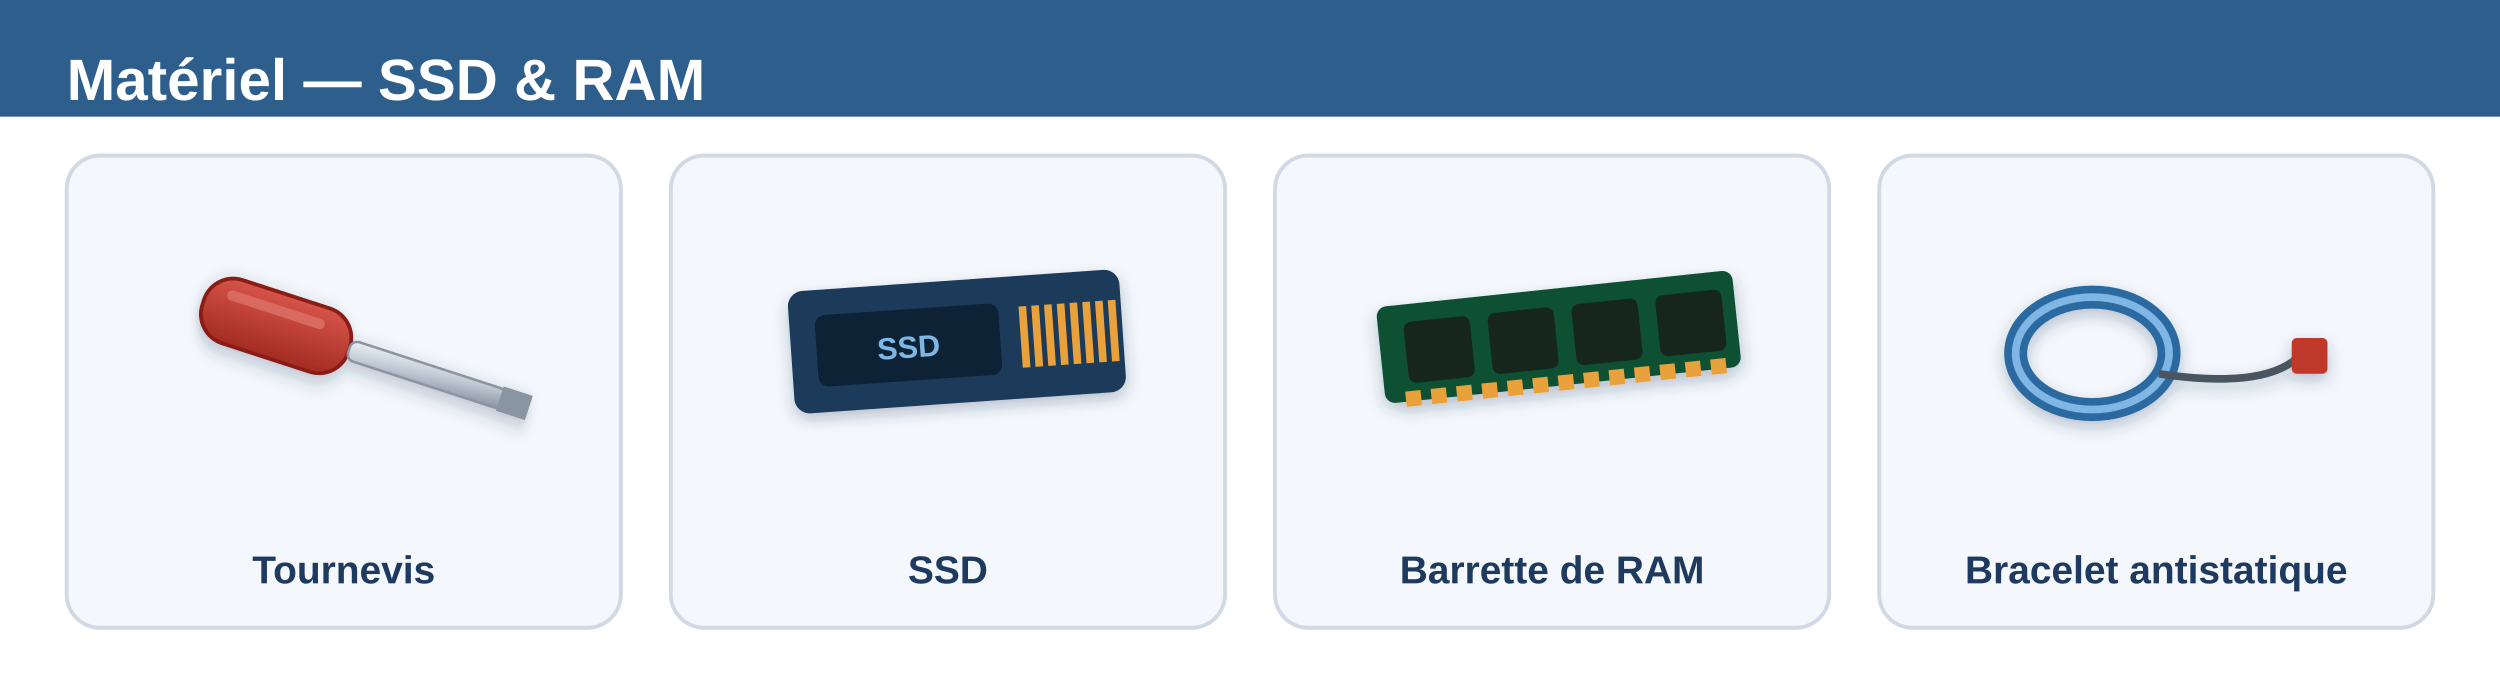
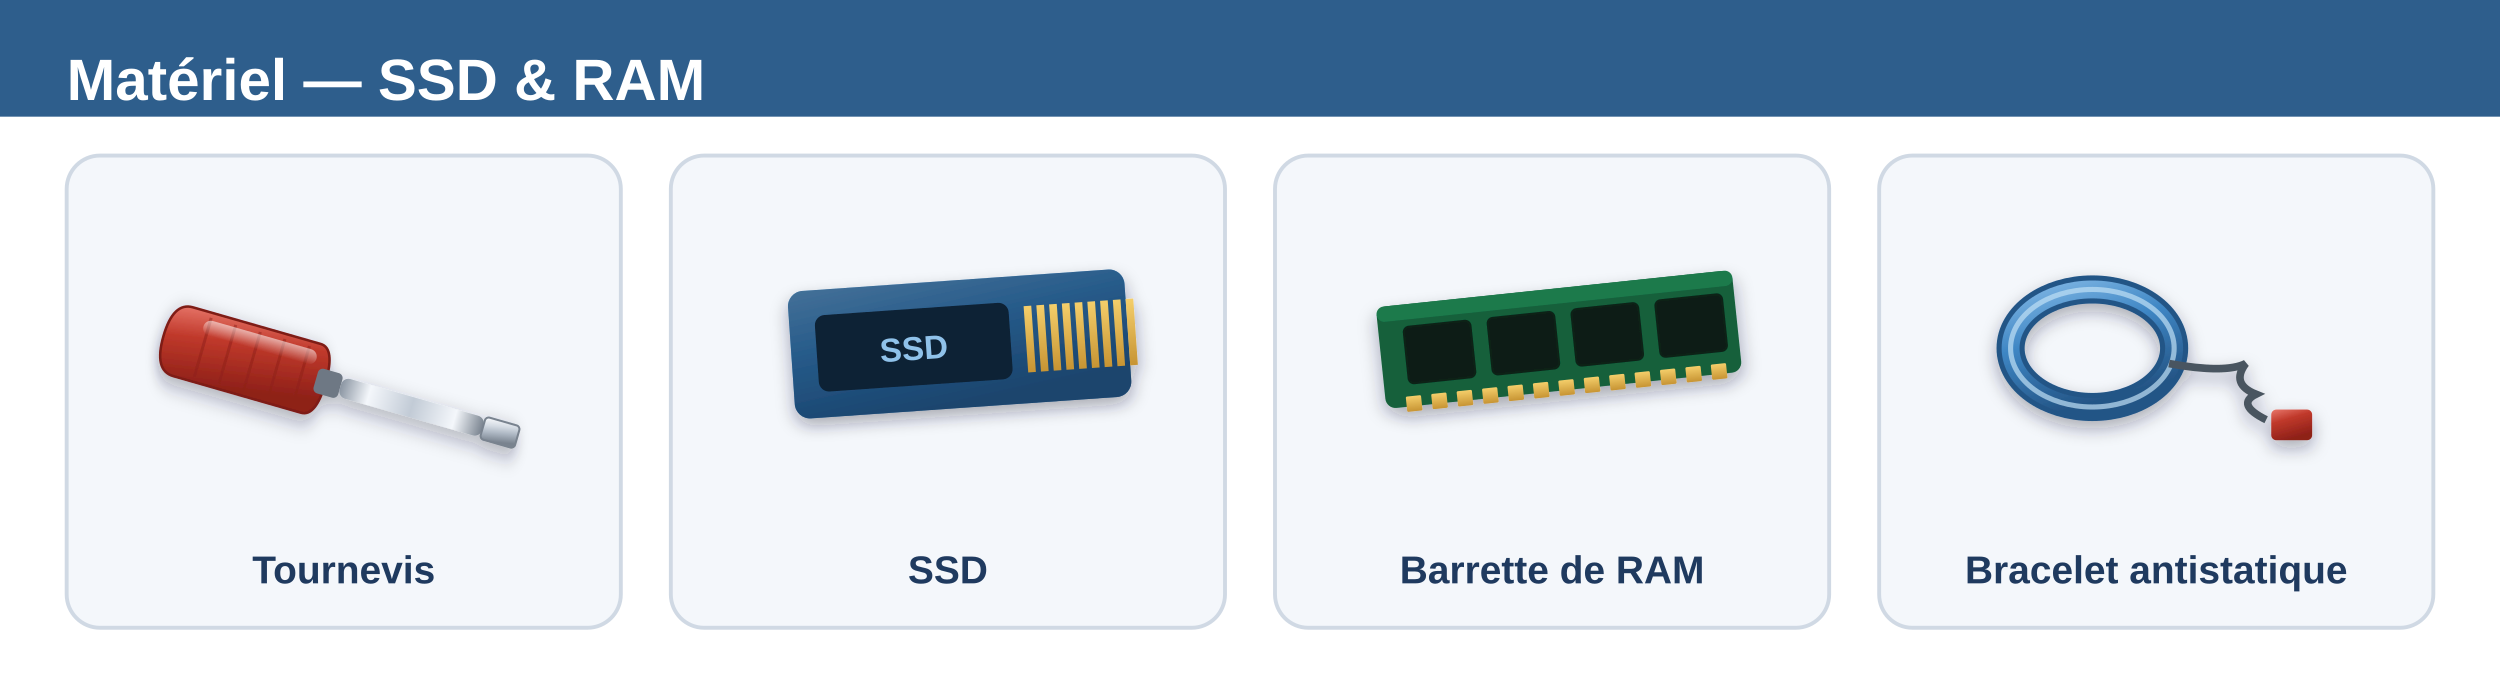
<svg xmlns="http://www.w3.org/2000/svg" viewBox="0 0 900 252" width="900" height="252" font-family="Helvetica Neue, Arial, sans-serif">
  <defs>
-     <linearGradient id="mtl" x1="0" y1="0" x2="1" y2="1">
-       <stop offset="0" stop-color="#EDF1F6" />
-       <stop offset="0.5" stop-color="#BFC8D3" />
-       <stop offset="1" stop-color="#8A95A2" />
+     <linearGradient id="mtl" x1="0" y1="0" x2="0.3" y2="1">
+       <stop offset="0" stop-color="#FBFCFE" />
+       <stop offset="0.35" stop-color="#D4DBE3" />
+       <stop offset="0.62" stop-color="#AEB8C4" />
+       <stop offset="1" stop-color="#79838F" />
    </linearGradient>
-     <linearGradient id="mtlV" x1="0" y1="0" x2="0" y2="1">
-       <stop offset="0" stop-color="#EDF1F6" />
-       <stop offset="1" stop-color="#5A6470" />
+     <linearGradient id="mtlV" x1="0" y1="0" x2="1" y2="0">
+       <stop offset="0" stop-color="#8A95A2" />
+       <stop offset="0.2" stop-color="#F4F7FB" />
+       <stop offset="0.5" stop-color="#C2CBD6" />
+       <stop offset="0.8" stop-color="#F4F7FB" />
+       <stop offset="1" stop-color="#79838F" />
    </linearGradient>
-     <linearGradient id="red" x1="0" y1="0" x2="0" y2="1">
-       <stop offset="0" stop-color="#D65449" />
-       <stop offset="1" stop-color="#A32B21" />
+     <radialGradient id="mtlR" cx="0.35" cy="0.3" r="0.8">
+       <stop offset="0" stop-color="#FBFCFE" />
+       <stop offset="0.55" stop-color="#C2CBD6" />
+       <stop offset="1" stop-color="#6E7884" />
+     </radialGradient>
+     <linearGradient id="red" x1="0" y1="0" x2="0.4" y2="1">
+       <stop offset="0" stop-color="#E8776B" />
+       <stop offset="0.4" stop-color="#C0392B" />
+       <stop offset="1" stop-color="#8E2018" />
    </linearGradient>
-     <linearGradient id="blu" x1="0" y1="0" x2="0" y2="1">
-       <stop offset="0" stop-color="#5E9BD1" />
-       <stop offset="1" stop-color="#2C6AA0" />
+     <radialGradient id="redR" cx="0.35" cy="0.3" r="0.8">
+       <stop offset="0" stop-color="#E8776B" />
+       <stop offset="0.6" stop-color="#BE3527" />
+       <stop offset="1" stop-color="#7E1c14" />
+     </radialGradient>
+     <linearGradient id="blu" x1="0" y1="0" x2="0.4" y2="1">
+       <stop offset="0" stop-color="#7FB6E4" />
+       <stop offset="0.45" stop-color="#3E86C4" />
+       <stop offset="1" stop-color="#245586" />
    </linearGradient>
-     <filter id="ds" x="-30%" y="-30%" width="160%" height="160%">
-       <feDropShadow dx="0" dy="2.5" stdDeviation="3" flood-color="#1F3A5F" flood-opacity="0.28" />
+     <linearGradient id="blk" x1="0" y1="0" x2="0.3" y2="1">
+       <stop offset="0" stop-color="#3c4855" />
+       <stop offset="0.5" stop-color="#232d38" />
+       <stop offset="1" stop-color="#121820" />
+     </linearGradient>
+     <linearGradient id="gold" x1="0" y1="0" x2="0" y2="1">
+       <stop offset="0" stop-color="#F4CE6A" />
+       <stop offset="1" stop-color="#C79433" />
+     </linearGradient>
+     <radialGradient id="glass" cx="0.35" cy="0.28" r="0.9">
+       <stop offset="0" stop-color="#EAF3FB" />
+       <stop offset="0.5" stop-color="#B9D3E8" stop-opacity="0.85" />
+       <stop offset="1" stop-color="#7FA6C4" stop-opacity="0.9" />
+     </radialGradient>
+     <linearGradient id="hl" x1="0" y1="0" x2="0" y2="1">
+       <stop offset="0" stop-color="#ffffff" stop-opacity="0.55" />
+       <stop offset="1" stop-color="#ffffff" stop-opacity="0" />
+     </linearGradient>
+     <filter id="ds" x="-40%" y="-40%" width="180%" height="180%">
+       <feDropShadow dx="0" dy="3" stdDeviation="3.4" flood-color="#16233a" flood-opacity="0.34" />
    </filter>
  </defs>
  <rect x="0" y="0" width="900" height="252" fill="#FFFFFF" />
  <rect x="0" y="0" width="900" height="42" fill="#2E5E8C" />
  <text x="24" y="36" font-size="21" font-weight="800" fill="#fff">Matériel — SSD &amp; RAM</text>
  <rect x="24" y="56" width="199.5" height="170" rx="12" fill="#F4F7FB" stroke="#D0D9E4" stroke-width="1.4" />
  <g transform="translate(54.75 72) scale(0.92)">
-     <g filter="url(#ds)" transform="translate(20 40) rotate(18)">
-       <rect x="0" y="-13" width="60" height="26" rx="12" fill="url(#red)" stroke="#8a1f18" stroke-width="1.5" />
-       <rect x="8" y="-8" width="40" height="4" rx="2" fill="#e58174" opacity="0.6" />
-       <rect x="60" y="-4" width="64" height="8" rx="3" fill="url(#mtl)" stroke="#8A95A2" />
-       <rect x="122" y="-5" width="12" height="10" fill="#8A95A2" />
+     <g filter="url(#ds)" transform="translate(16 42) rotate(16)">
+       <path d="M0 0 q-8 0 -8 14 q0 14 8 14 l52 0 q6 0 6 -14 q0 -14 -6 -14 z" fill="url(#red)" stroke="#7e1c14" stroke-width="1" />
+       <g stroke="#8E2018" stroke-width="1.2" opacity="0.5">
+         <line x1="8" y1="2" x2="8" y2="26" />
+         <line x1="18" y1="2" x2="18" y2="26" />
+         <line x1="28" y1="2" x2="28" y2="26" />
+         <line x1="38" y1="2" x2="38" y2="26" />
+         <line x1="48" y1="2" x2="48" y2="26" />
+       </g>
+       <rect x="6" y="3" width="46" height="6" rx="3" fill="url(#hl)" />
+       <rect x="54" y="9" width="10" height="10" rx="2" fill="#6E7884" />
+       <rect x="64" y="10" width="58" height="8" rx="3" fill="url(#mtlV)" />
+       <rect x="122" y="9.5" width="14" height="9" rx="1.5" fill="url(#mtl)" stroke="#79838F" stroke-width="0.8" />
    </g>
  </g>
  <text x="123.75" y="210" font-size="14" font-weight="700" fill="#1F3A5F" text-anchor="middle">Tournevis</text>
  <rect x="241.5" y="56" width="199.5" height="170" rx="12" fill="#F4F7FB" stroke="#D0D9E4" stroke-width="1.4" />
  <g transform="translate(272.25 72) scale(0.92)">
    <g filter="url(#ds)" transform="translate(12 36) rotate(-4)">
-       <rect x="0" y="0" width="130" height="48" rx="6" fill="#1b3a5a" />
-       <rect x="10" y="10" width="72" height="28" rx="4" fill="#0e2136" />
-       <text x="46" y="29" font-size="12" fill="#7fb6e4" text-anchor="middle" font-weight="700">SSD</text>
-       <g fill="#E8A13A">
-         <rect x="90" y="12" width="3" height="24" />
-         <rect x="95" y="12" width="3" height="24" />
-         <rect x="100" y="12" width="3" height="24" />
-         <rect x="105" y="12" width="3" height="24" />
-         <rect x="110" y="12" width="3" height="24" />
-         <rect x="115" y="12" width="3" height="24" />
-         <rect x="120" y="12" width="3" height="24" />
-         <rect x="125" y="12" width="3" height="24" />
+       <rect x="0" y="0" width="132" height="50" rx="6" fill="url(#blu)" />
+       <rect x="0" y="0" width="132" height="50" rx="6" fill="#12365a" opacity="0.55" />
+       <rect x="10" y="10" width="76" height="30" rx="4" fill="#0d2135" />
+       <text x="48" y="30" font-size="13" fill="#8fc2ea" text-anchor="middle" font-weight="800">SSD</text>
+       <g fill="url(#gold)">
+         <rect x="92" y="12" width="3" height="26" />
+         <rect x="97" y="12" width="3" height="26" />
+         <rect x="102" y="12" width="3" height="26" />
+         <rect x="107" y="12" width="3" height="26" />
+         <rect x="112" y="12" width="3" height="26" />
+         <rect x="117" y="12" width="3" height="26" />
+         <rect x="122" y="12" width="3" height="26" />
+         <rect x="127" y="12" width="3" height="26" />
+         <rect x="132" y="12" width="3" height="26" />
      </g>
    </g>
  </g>
  <text x="341.25" y="210" font-size="14" font-weight="700" fill="#1F3A5F" text-anchor="middle">SSD</text>
  <rect x="459" y="56" width="199.5" height="170" rx="12" fill="#F4F7FB" stroke="#D0D9E4" stroke-width="1.4" />
  <g transform="translate(489.75 72) scale(0.92)">
    <g filter="url(#ds)" transform="translate(6 42) rotate(-6)">
-       <rect x="0" y="0" width="140" height="38" rx="4" fill="#0f5132" />
-       <rect x="10" y="7" width="26" height="24" rx="3" fill="#14251d" />
-       <rect x="43" y="7" width="26" height="24" rx="3" fill="#14251d" />
-       <rect x="76" y="7" width="26" height="24" rx="3" fill="#14251d" />
-       <rect x="109" y="7" width="26" height="24" rx="3" fill="#14251d" />
-       <g fill="#E8A13A">
-         <rect x="8" y="34" width="6" height="6" />
-         <rect x="18" y="34" width="6" height="6" />
-         <rect x="28" y="34" width="6" height="6" />
-         <rect x="38" y="34" width="6" height="6" />
-         <rect x="48" y="34" width="6" height="6" />
-         <rect x="58" y="34" width="6" height="6" />
-         <rect x="68" y="34" width="6" height="6" />
-         <rect x="78" y="34" width="6" height="6" />
-         <rect x="88" y="34" width="6" height="6" />
-         <rect x="98" y="34" width="6" height="6" />
-         <rect x="108" y="34" width="6" height="6" />
-         <rect x="118" y="34" width="6" height="6" />
-         <rect x="128" y="34" width="6" height="6" />
+       <rect x="0" y="0" width="140" height="40" rx="4" fill="#12603b" />
+       <rect x="0" y="0" width="140" height="6" rx="3" fill="#1c7a4c" />
+       <rect x="10" y="9" width="26" height="22" rx="2" fill="#0d1a14" stroke="#082018" />
+       <rect x="43" y="9" width="26" height="22" rx="2" fill="#0d1a14" stroke="#082018" />
+       <rect x="76" y="9" width="26" height="22" rx="2" fill="#0d1a14" stroke="#082018" />
+       <rect x="109" y="9" width="26" height="22" rx="2" fill="#0d1a14" stroke="#082018" />
+       <g fill="url(#gold)">
+         <rect x="8" y="36" width="6" height="6" rx="0.5" />
+         <rect x="18" y="36" width="6" height="6" rx="0.5" />
+         <rect x="28" y="36" width="6" height="6" rx="0.5" />
+         <rect x="38" y="36" width="6" height="6" rx="0.5" />
+         <rect x="48" y="36" width="6" height="6" rx="0.5" />
+         <rect x="58" y="36" width="6" height="6" rx="0.5" />
+         <rect x="68" y="36" width="6" height="6" rx="0.5" />
+         <rect x="78" y="36" width="6" height="6" rx="0.5" />
+         <rect x="88" y="36" width="6" height="6" rx="0.5" />
+         <rect x="98" y="36" width="6" height="6" rx="0.5" />
+         <rect x="108" y="36" width="6" height="6" rx="0.5" />
+         <rect x="118" y="36" width="6" height="6" rx="0.5" />
+         <rect x="128" y="36" width="6" height="6" rx="0.5" />
      </g>
    </g>
  </g>
  <text x="558.75" y="210" font-size="14" font-weight="700" fill="#1F3A5F" text-anchor="middle">Barrette de RAM</text>
  <rect x="676.5" y="56" width="199.5" height="170" rx="12" fill="#F4F7FB" stroke="#D0D9E4" stroke-width="1.4" />
  <g transform="translate(707.25 72) scale(0.92)">
-     <g filter="url(#ds)" transform="translate(20 34)">
-       <ellipse cx="30" cy="26" rx="30" ry="22" fill="none" stroke="#2C6AA0" stroke-width="9" />
-       <ellipse cx="30" cy="26" rx="30" ry="22" fill="none" stroke="#7FB6E4" stroke-width="3" />
-       <path d="M56 34 q40 6 54 -6" stroke="#4a5560" stroke-width="3" fill="none" />
-       <rect x="108" y="20" width="14" height="14" rx="2" fill="#c0392b" />
+     <g filter="url(#ds)" transform="translate(16 30)">
+       <ellipse cx="34" cy="28" rx="32" ry="23" fill="none" stroke="#245586" stroke-width="11" />
+       <ellipse cx="34" cy="28" rx="32" ry="23" fill="none" stroke="url(#blu)" stroke-width="7" />
+       <ellipse cx="34" cy="28" rx="32" ry="23" fill="none" stroke="#bfe0f5" stroke-width="2" opacity="0.7" />
+       <path d="M64 34 q22 4 30 0 q-6 8 4 12 q-8 4 4 10" fill="none" stroke="#4a5560" stroke-width="3" />
+       <rect x="104" y="52" width="16" height="12" rx="2" fill="url(#red)" />
    </g>
  </g>
  <text x="776.25" y="210" font-size="14" font-weight="700" fill="#1F3A5F" text-anchor="middle">Bracelet antistatique</text>
</svg>
